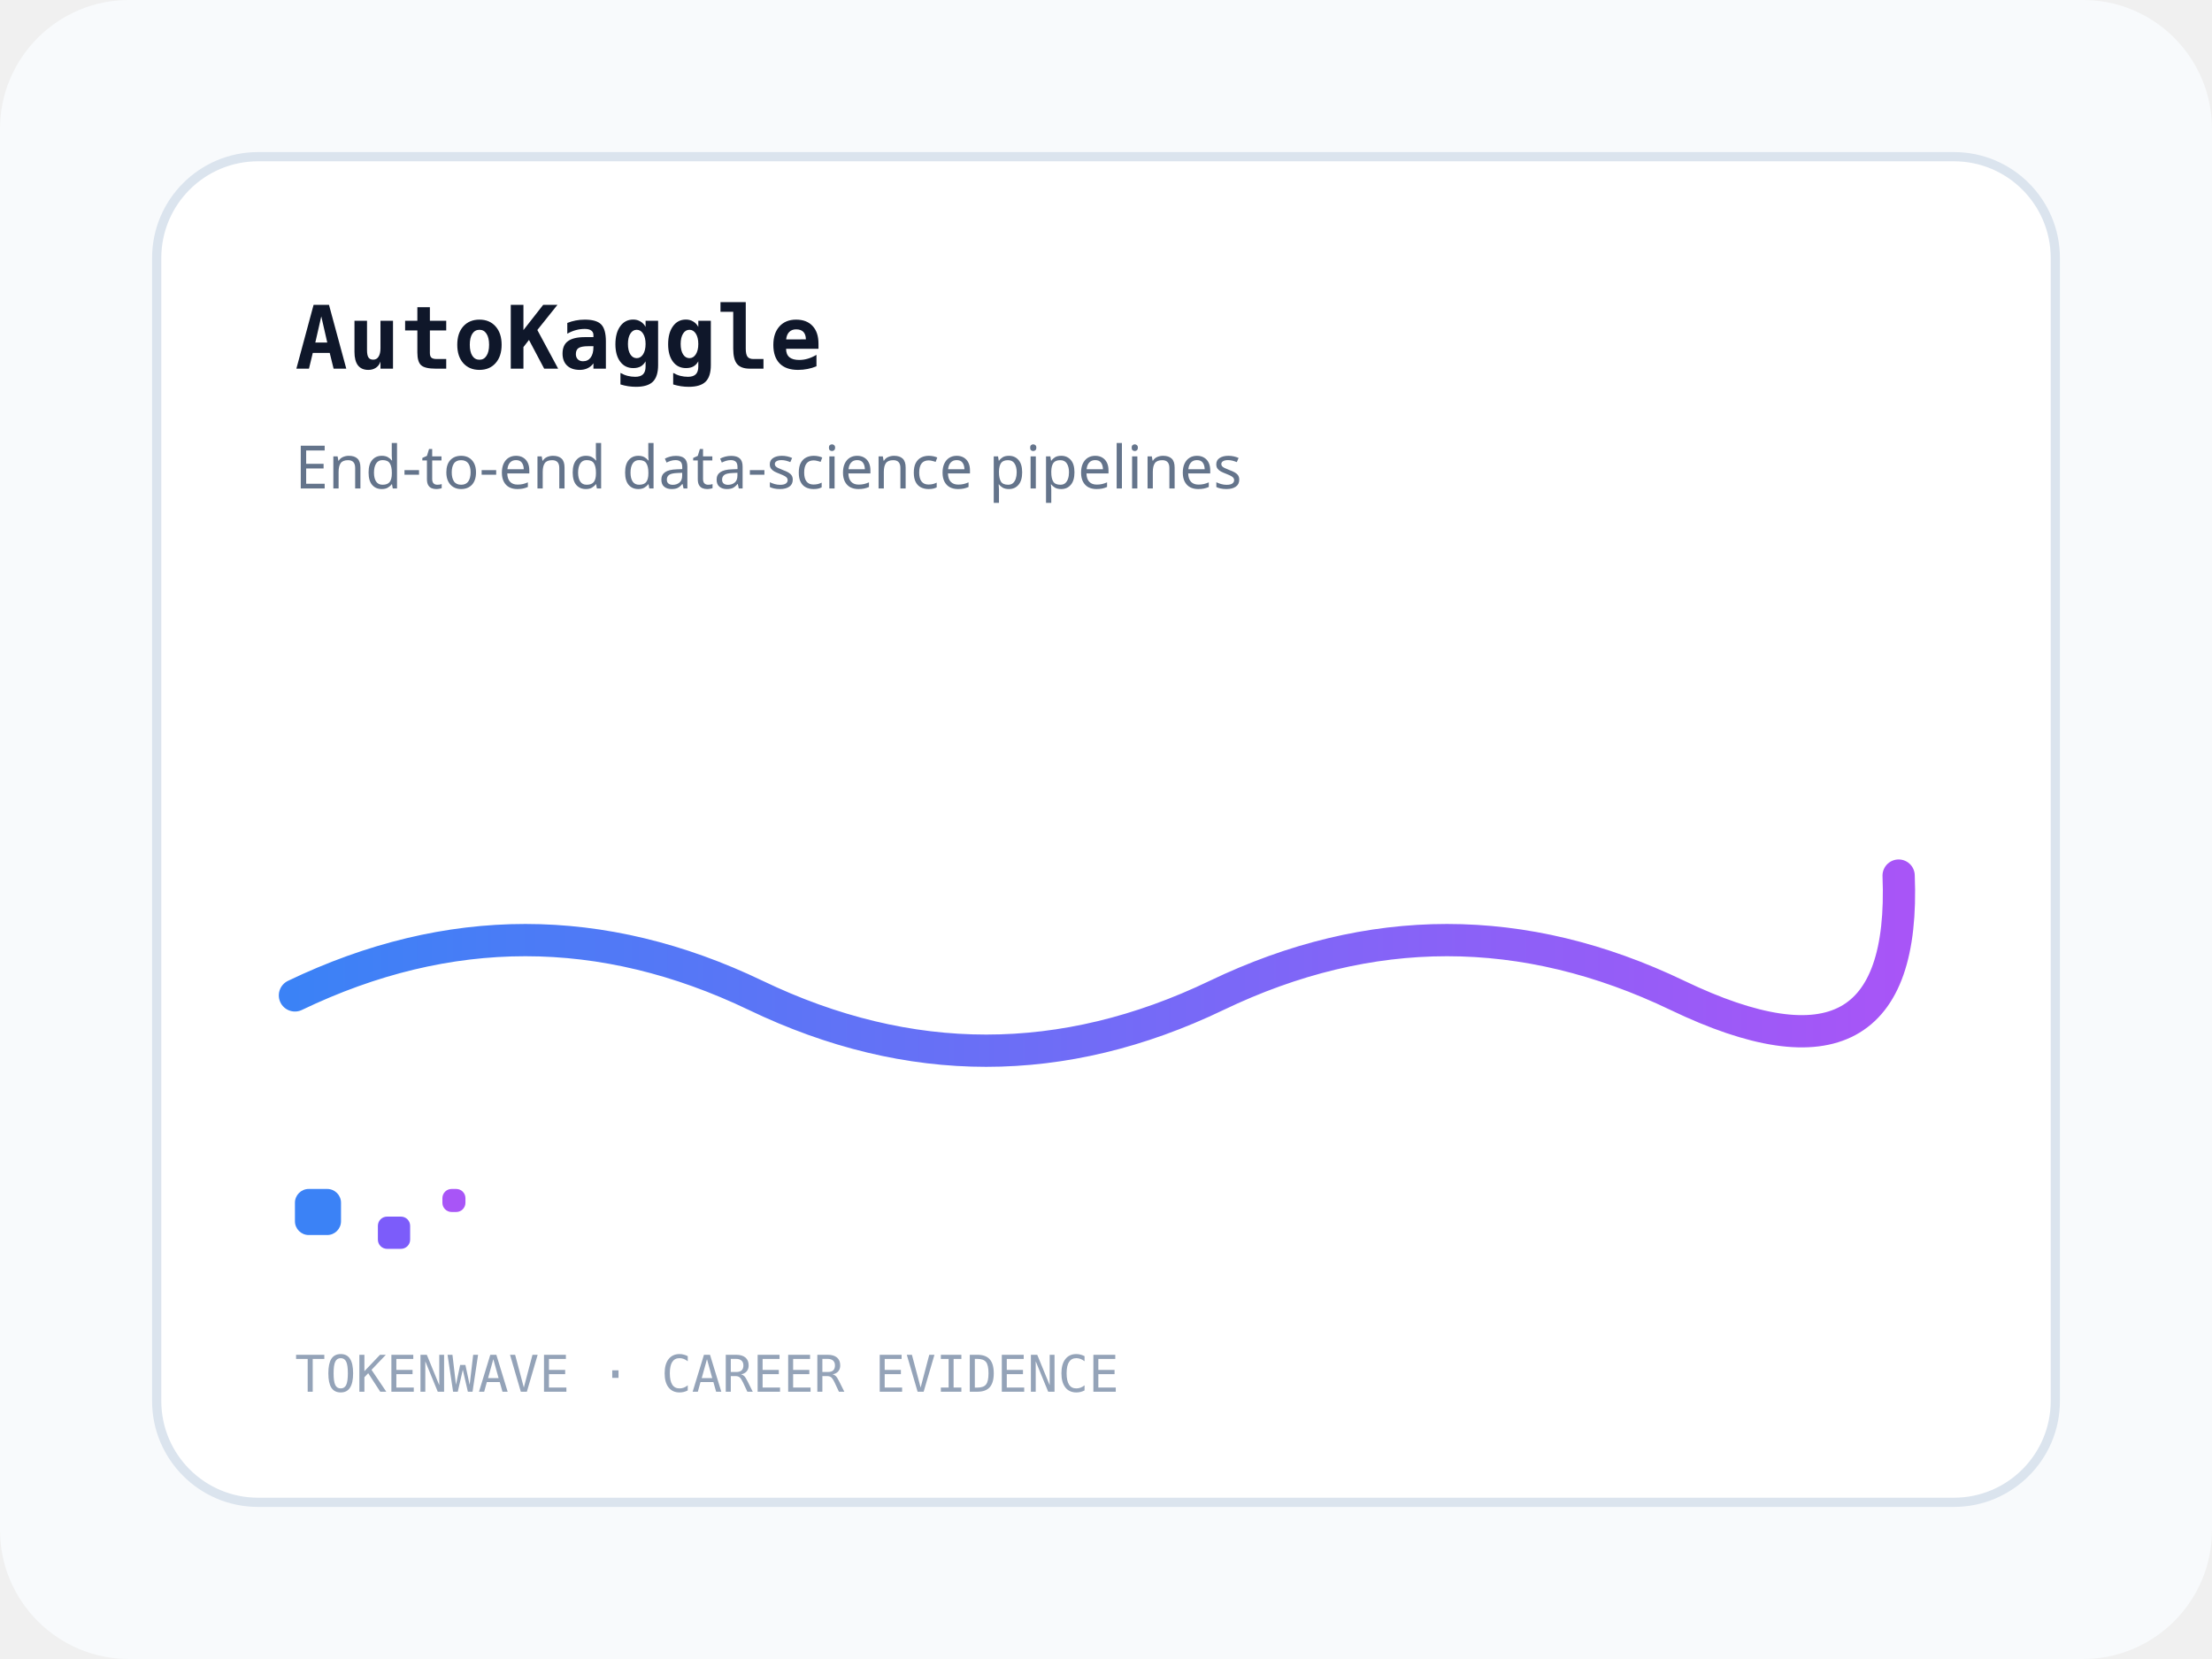
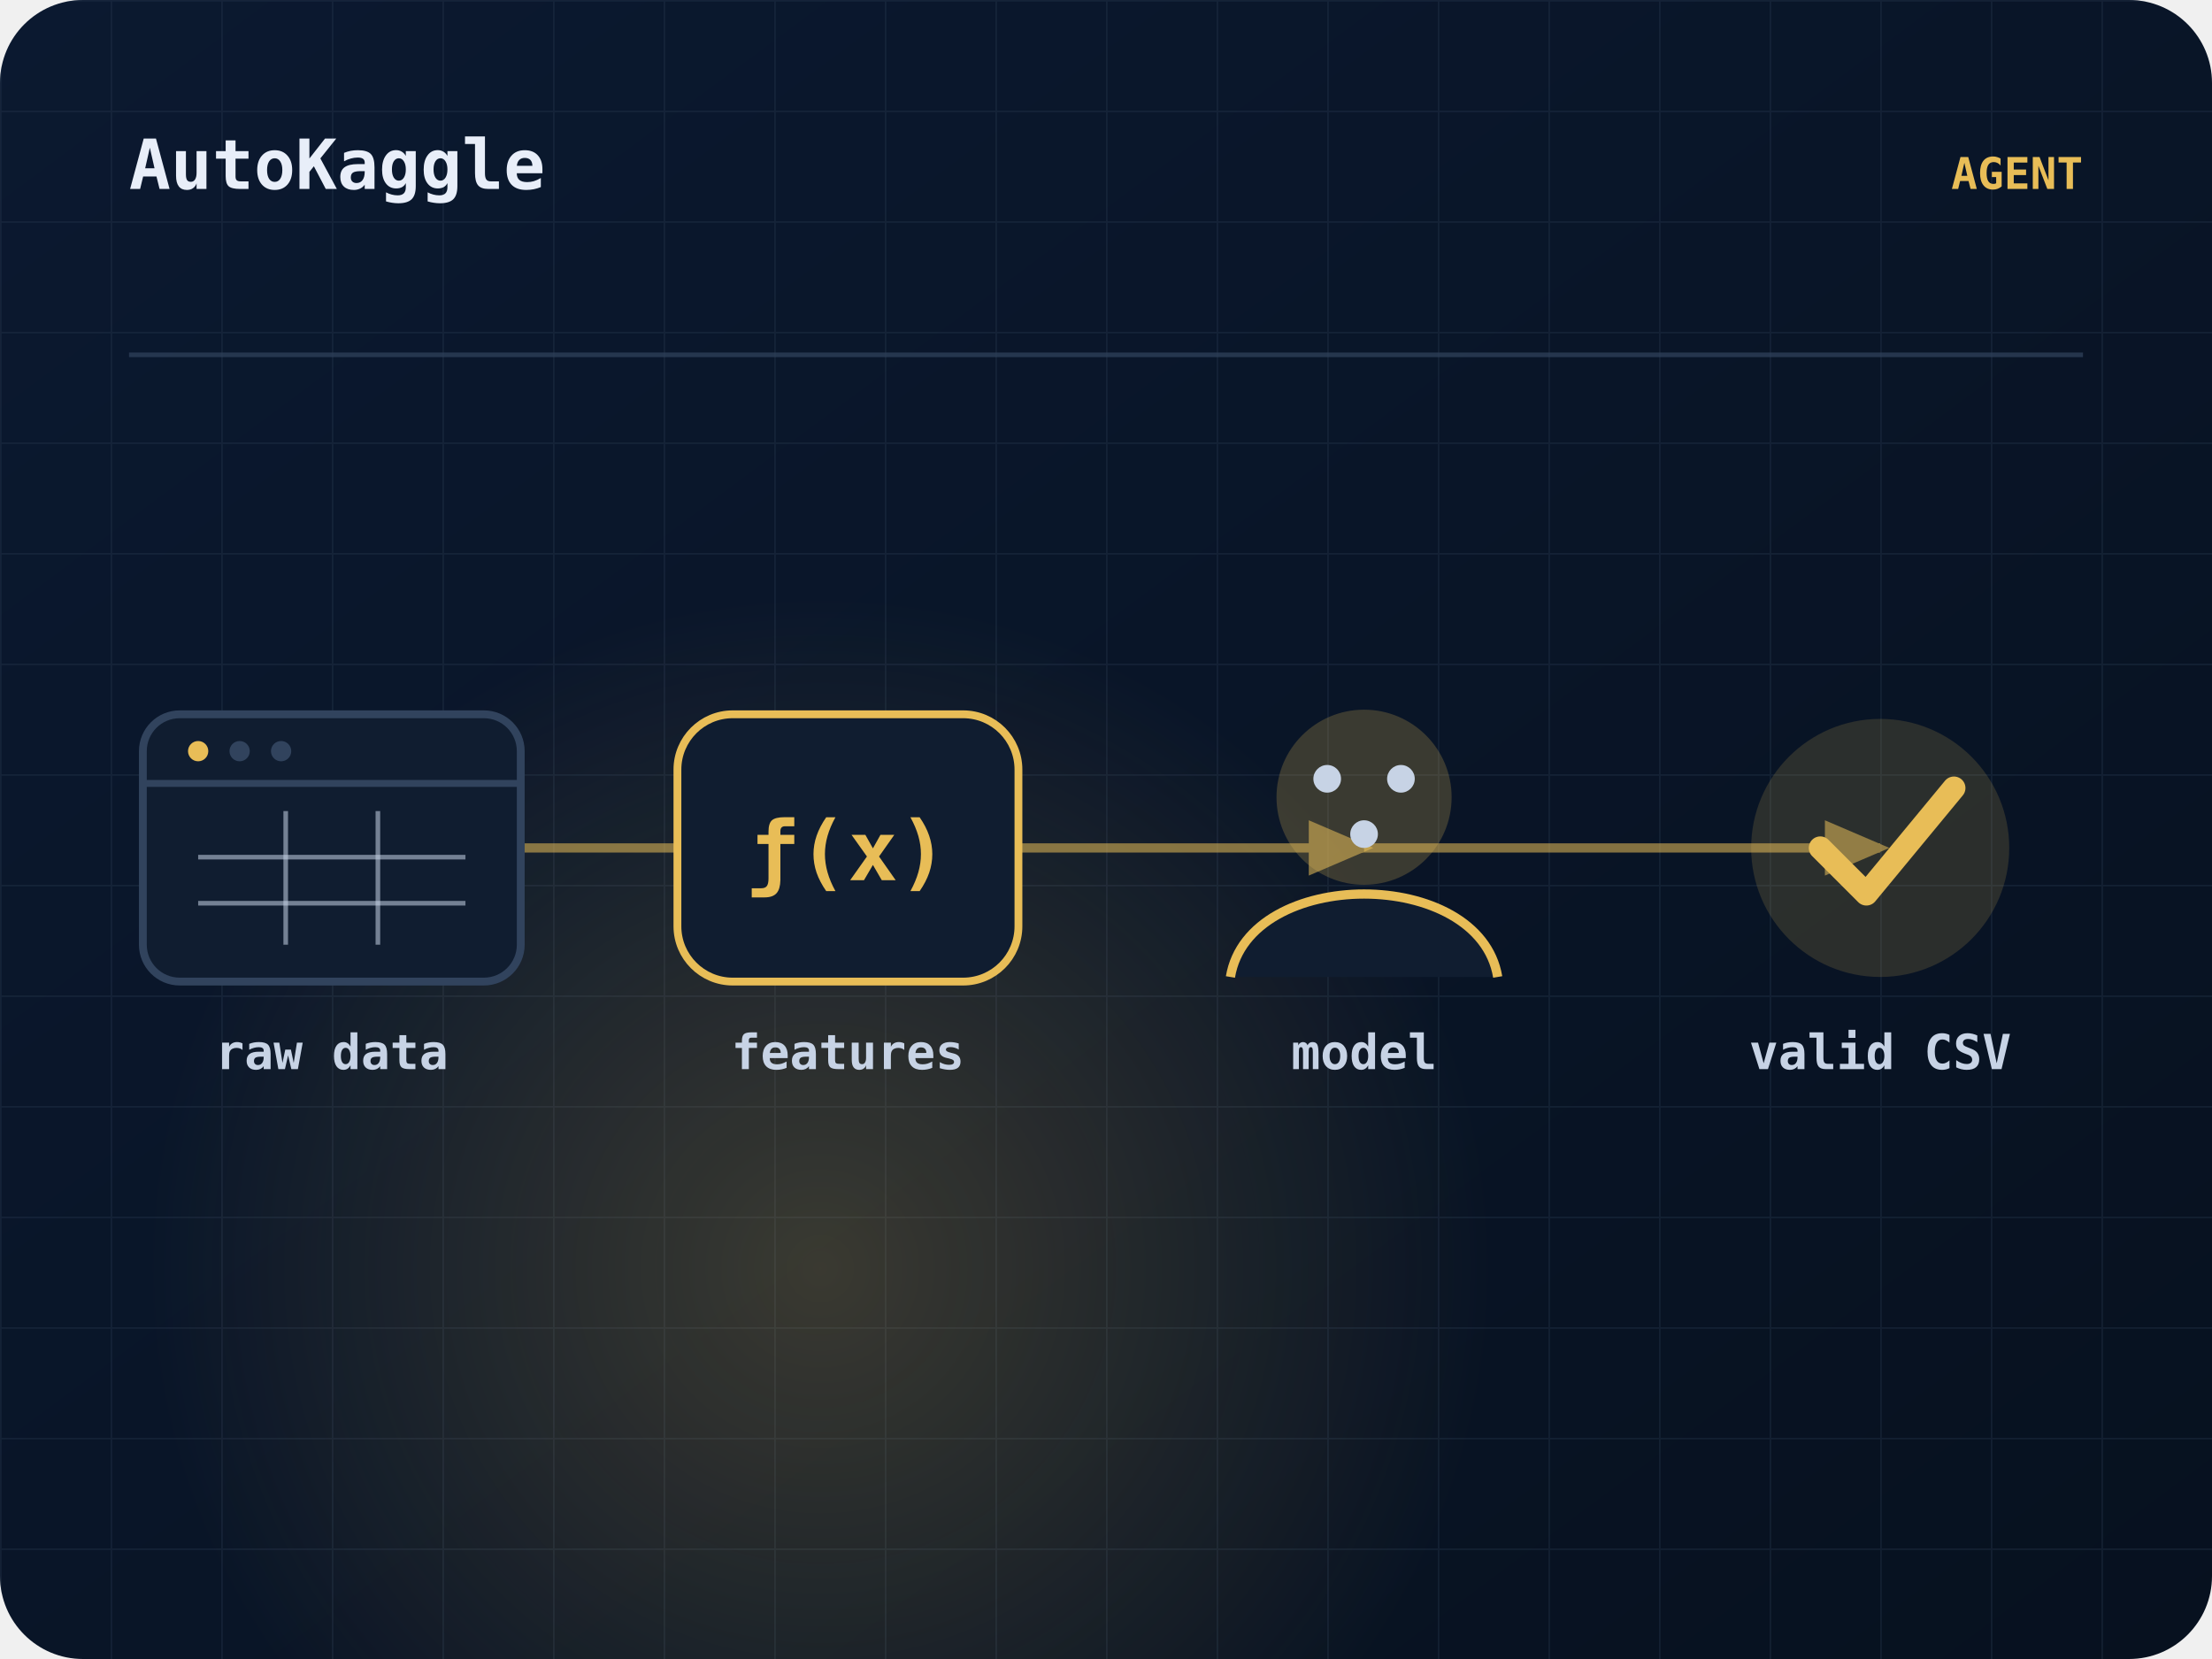
- <svg xmlns="http://www.w3.org/2000/svg" width="480" height="360" viewBox="0 0 480 360" role="img" aria-labelledby="title desc">
-   <rect width="480" height="360" rx="28" fill="#f8fafc" />
-   <rect x="34" y="34" width="412" height="292" rx="22" fill="#fff" stroke="#dbe4ee" stroke-width="2" />
-   <text x="64" y="80" fill="#0f172a" font-family="ui-monospace, SFMono-Regular, Menlo, monospace" font-size="19" font-weight="700">AutoKaggle</text>
-   <text x="64" y="106" fill="#64748b" font-family="system-ui, sans-serif" font-size="13">End-to-end data-science pipelines</text>
-   <path d="M64 216 Q114 192 164 216 T264 216 T364 216 T412 190" fill="none" stroke="url(#g)" stroke-width="7" stroke-linecap="round" />
+ <svg xmlns="http://www.w3.org/2000/svg" viewBox="0 0 480 360" role="img" aria-labelledby="title desc">
  <defs>
-     <linearGradient id="g" x1="0" y1="0" x2="1" y2="0">
-       <stop offset="0" stop-color="#3B82F6" />
-       <stop offset="1" stop-color="#A855F7" />
+     <linearGradient id="bg" x1="0" y1="0" x2="1" y2="1">
+       <stop stop-color="#0b1930" />
+       <stop offset="1" stop-color="#07111f" />
    </linearGradient>
+     <radialGradient id="halo">
+       <stop stop-color="#e8bd57" stop-opacity=".22" />
+       <stop offset="1" stop-color="#e8bd57" stop-opacity="0" />
+     </radialGradient>
+     <pattern id="grid" width="24" height="24" patternUnits="userSpaceOnUse">
+       <path d="M 24 0 L 0 0 0 24" fill="none" stroke="#2b3b53" stroke-width=".7" opacity=".32" />
+     </pattern>
+     <marker id="arrow" markerWidth="8" markerHeight="8" refX="6" refY="3" orient="auto">
+       <path d="M0,0 L0,6 L7,3 z" fill="#e8bd57" />
+     </marker>
  </defs>
-   <rect x="64" y="258" width="10" height="10" rx="3" fill="#3B82F6" />
-   <rect x="82" y="264" width="7" height="7" rx="2" fill="#7C5CFA" />
-   <rect x="96" y="258" width="5" height="5" rx="2" fill="#A855F7" />
-   <text x="64" y="302" fill="#94a3b8" font-family="ui-monospace, SFMono-Regular, Menlo, monospace" font-size="11">TOKENWAVE · CAREER EVIDENCE</text>
+   <rect width="480" height="360" rx="18" fill="url(#bg)" />
+   <rect width="480" height="360" rx="18" fill="url(#grid)" />
+   <circle cx="178" cy="275" r="145" fill="url(#halo)" />
+   <path d="M 28 77 H 452" stroke="#31435d" stroke-width="1" opacity=".7" />
+   <text x="28" y="41" text-anchor="start" font-family="IBM Plex Mono, Menlo, monospace" font-size="15" font-weight="700" fill="#e8eef9">AutoKaggle</text>
+   <text x="452" y="41" text-anchor="end" font-family="IBM Plex Mono, Menlo, monospace" font-size="9.5" font-weight="700" fill="#e8bd57">AGENT</text>
+   <path d="M 72.0 184 L 184.0 184" fill="none" stroke="#e8bd57" stroke-width="2" opacity=".55" marker-end="url(#arrow)" />
+   <path d="M 184.0 184 L 296.0 184" fill="none" stroke="#e8bd57" stroke-width="2" opacity=".55" marker-end="url(#arrow)" />
+   <path d="M 296.0 184 L 408.0 184" fill="none" stroke="#e8bd57" stroke-width="2" opacity=".55" marker-end="url(#arrow)" />
+   <rect x="31" y="155" width="82" height="58" rx="8" fill="#101d30" stroke="#31435d" stroke-width="1.7" />
+   <line x1="31.0" y1="170" x2="113.0" y2="170" stroke="#31435d" stroke-width="1.5" />
+   <circle cx="43.0" cy="163" r="2.2" fill="#e8bd57" />
+   <circle cx="52.0" cy="163" r="2.2" fill="#31435d" />
+   <circle cx="61.0" cy="163" r="2.2" fill="#31435d" />
+   <line x1="62.0" y1="176" x2="62.0" y2="205" stroke="#c7d3e5" opacity=".55" />
+   <line x1="82.0" y1="176" x2="82.0" y2="205" stroke="#c7d3e5" opacity=".55" />
+   <line x1="43.0" y1="186" x2="101.0" y2="186" stroke="#c7d3e5" opacity=".55" />
+   <line x1="43.0" y1="196" x2="101.0" y2="196" stroke="#c7d3e5" opacity=".55" />
+   <text x="72.0" y="232" text-anchor="middle" font-family="IBM Plex Mono, Menlo, monospace" font-size="10.5" font-weight="600" fill="#c7d3e5">raw data</text>
+   <rect x="147" y="155" width="74" height="58" rx="12" fill="#101d30" stroke="#e8bd57" stroke-width="1.7" />
+   <text x="184.0" y="191" text-anchor="middle" font-family="IBM Plex Mono, Menlo, monospace" font-size="18" font-weight="700" fill="#e8bd57">ƒ(x)</text>
+   <text x="184.0" y="232" text-anchor="middle" font-family="IBM Plex Mono, Menlo, monospace" font-size="10.5" font-weight="600" fill="#c7d3e5">features</text>
+   <circle cx="296.0" cy="173" r="18" fill="#e8bd57" opacity=".22" stroke="#e8bd57" stroke-width="2" />
+   <path d="M 267.0 212 C 271.0 188 321.0 188 325.0 212" fill="#101d30" stroke="#e8bd57" stroke-width="2" />
+   <circle cx="288.0" cy="169" r="3" fill="#c7d3e5" />
+   <circle cx="304.0" cy="169" r="3" fill="#c7d3e5" />
+   <circle cx="296.0" cy="181" r="3" fill="#c7d3e5" />
+   <text x="296.0" y="232" text-anchor="middle" font-family="IBM Plex Mono, Menlo, monospace" font-size="10.5" font-weight="600" fill="#c7d3e5">model</text>
+   <circle cx="408.0" cy="184" r="27" fill="#e8bd57" opacity=".16" stroke="#e8bd57" stroke-width="2" />
+   <path d="M 395.0 184 L 405.0 194 L 424.0 171" fill="none" stroke="#e8bd57" stroke-width="5" stroke-linecap="round" stroke-linejoin="round" />
+   <text x="408.0" y="232" text-anchor="middle" font-family="IBM Plex Mono, Menlo, monospace" font-size="10.5" font-weight="600" fill="#c7d3e5">valid CSV</text>
</svg>
